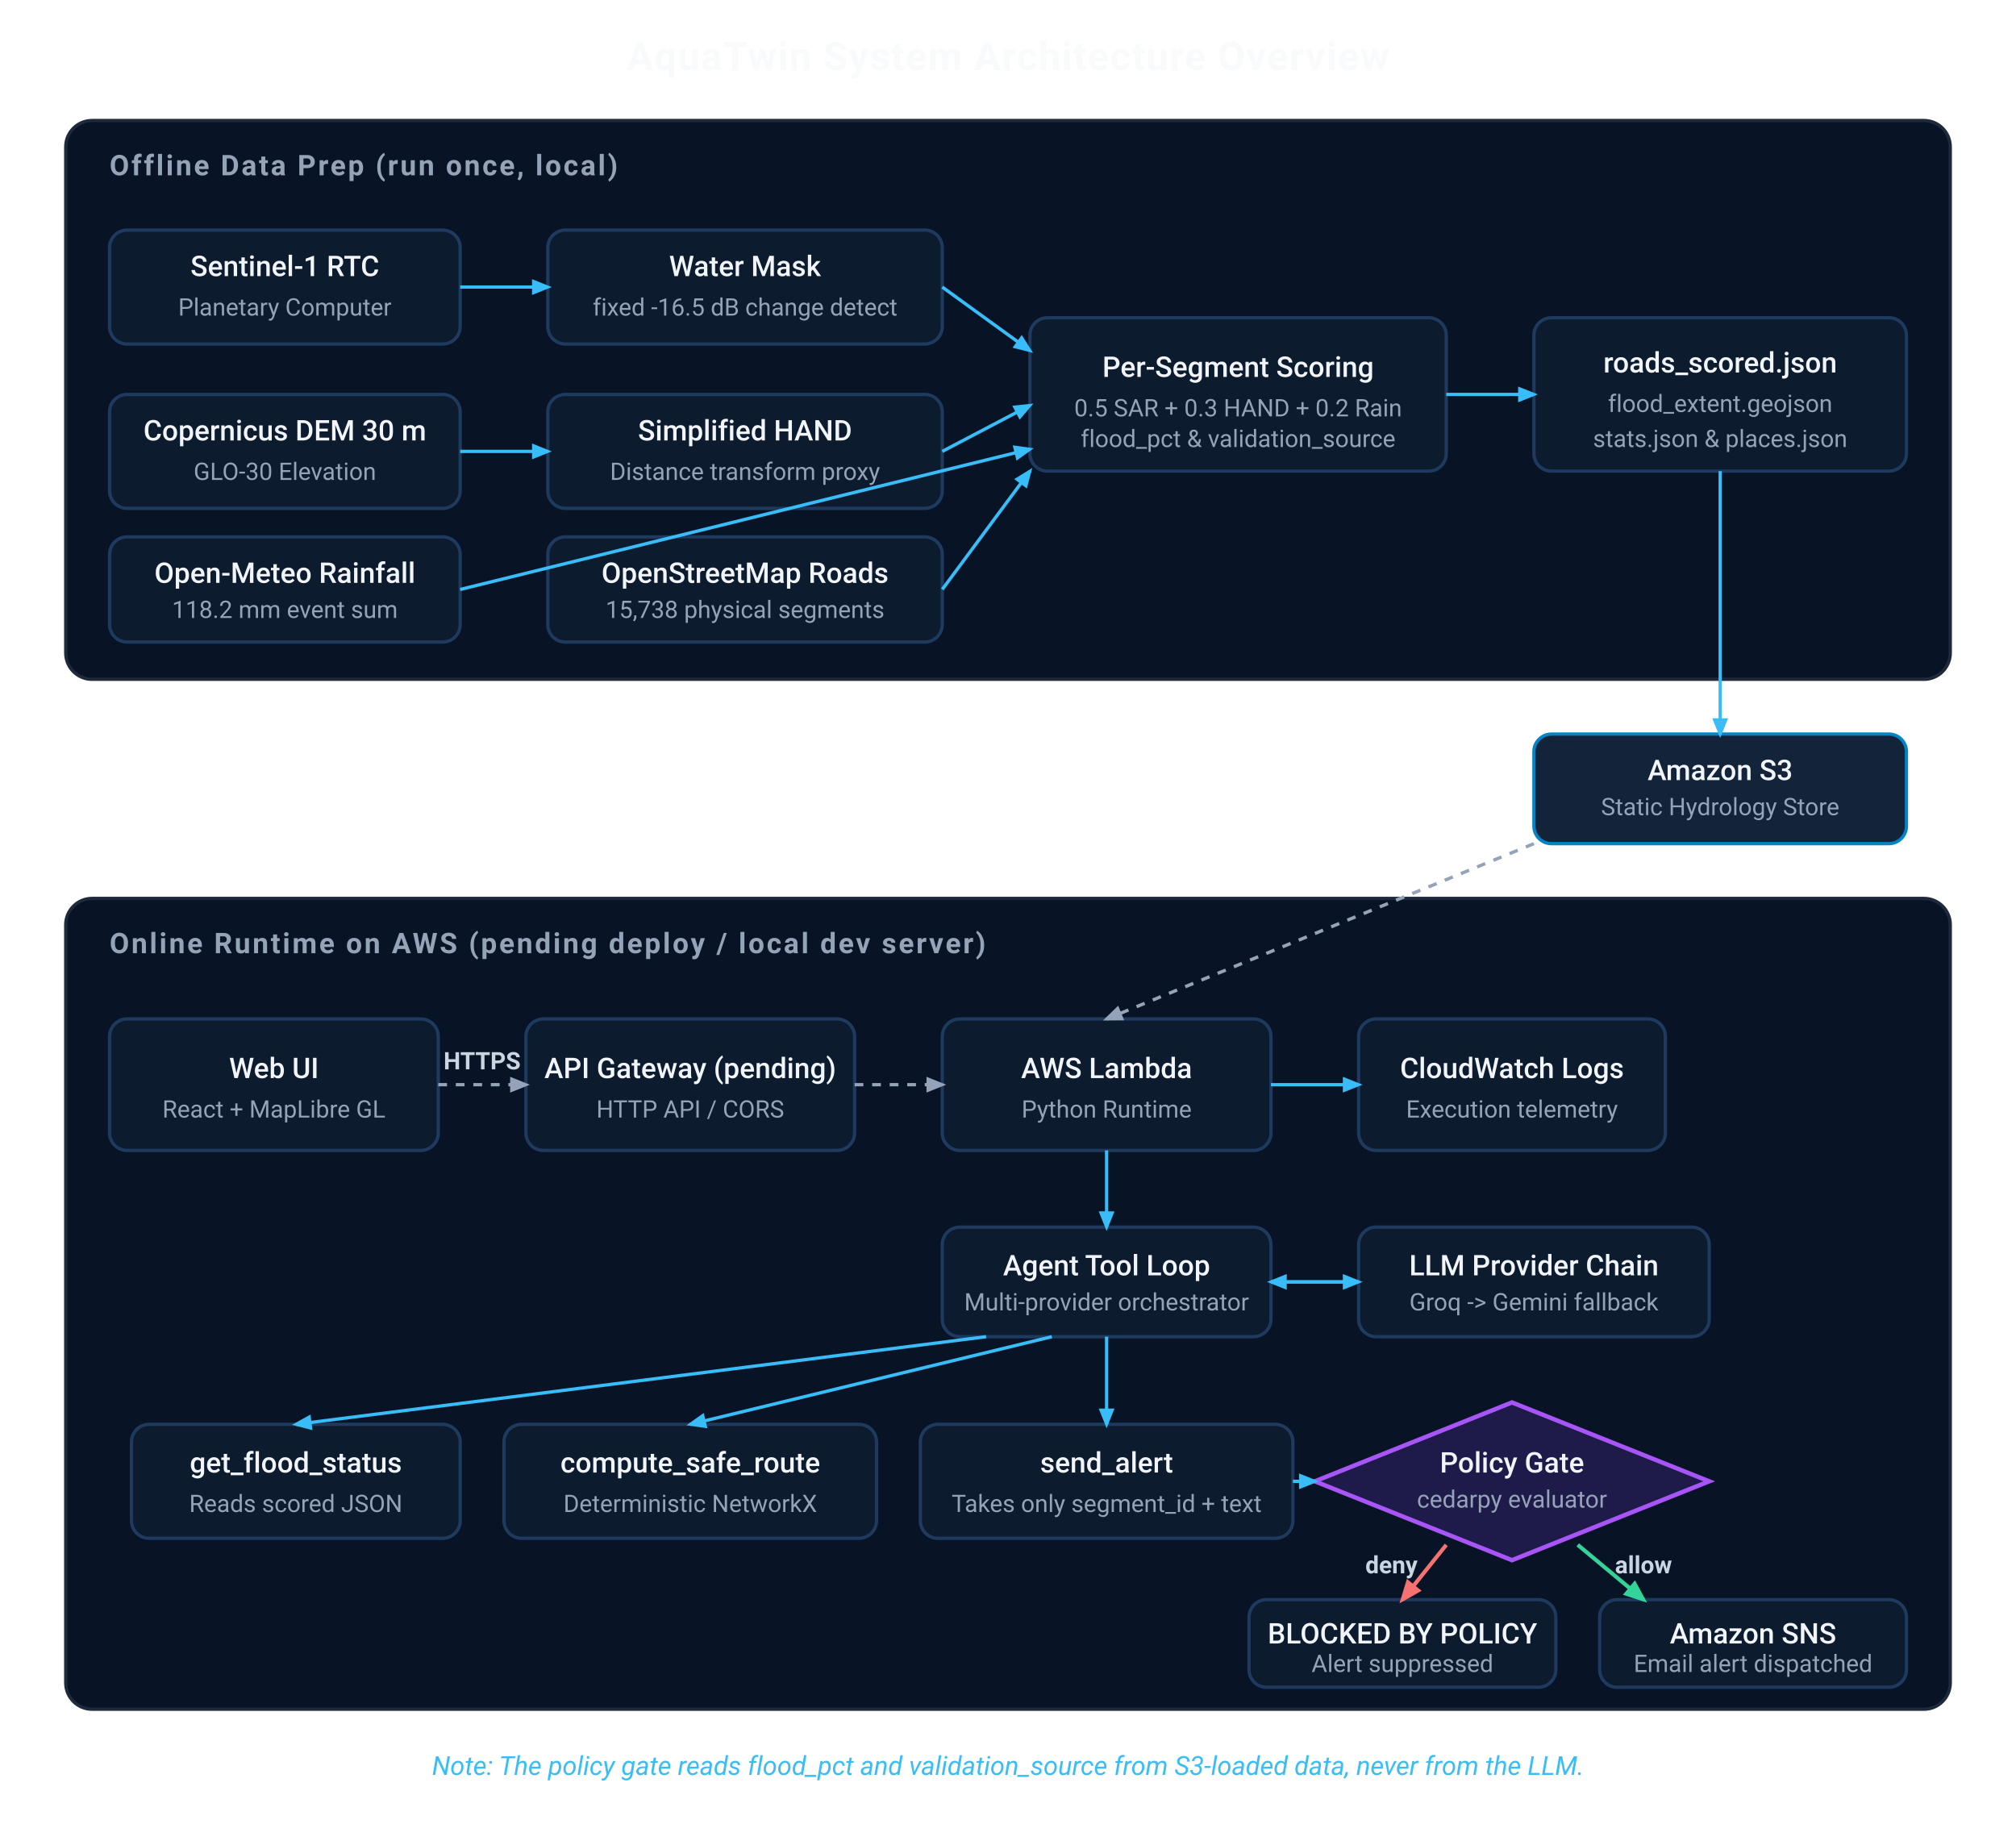
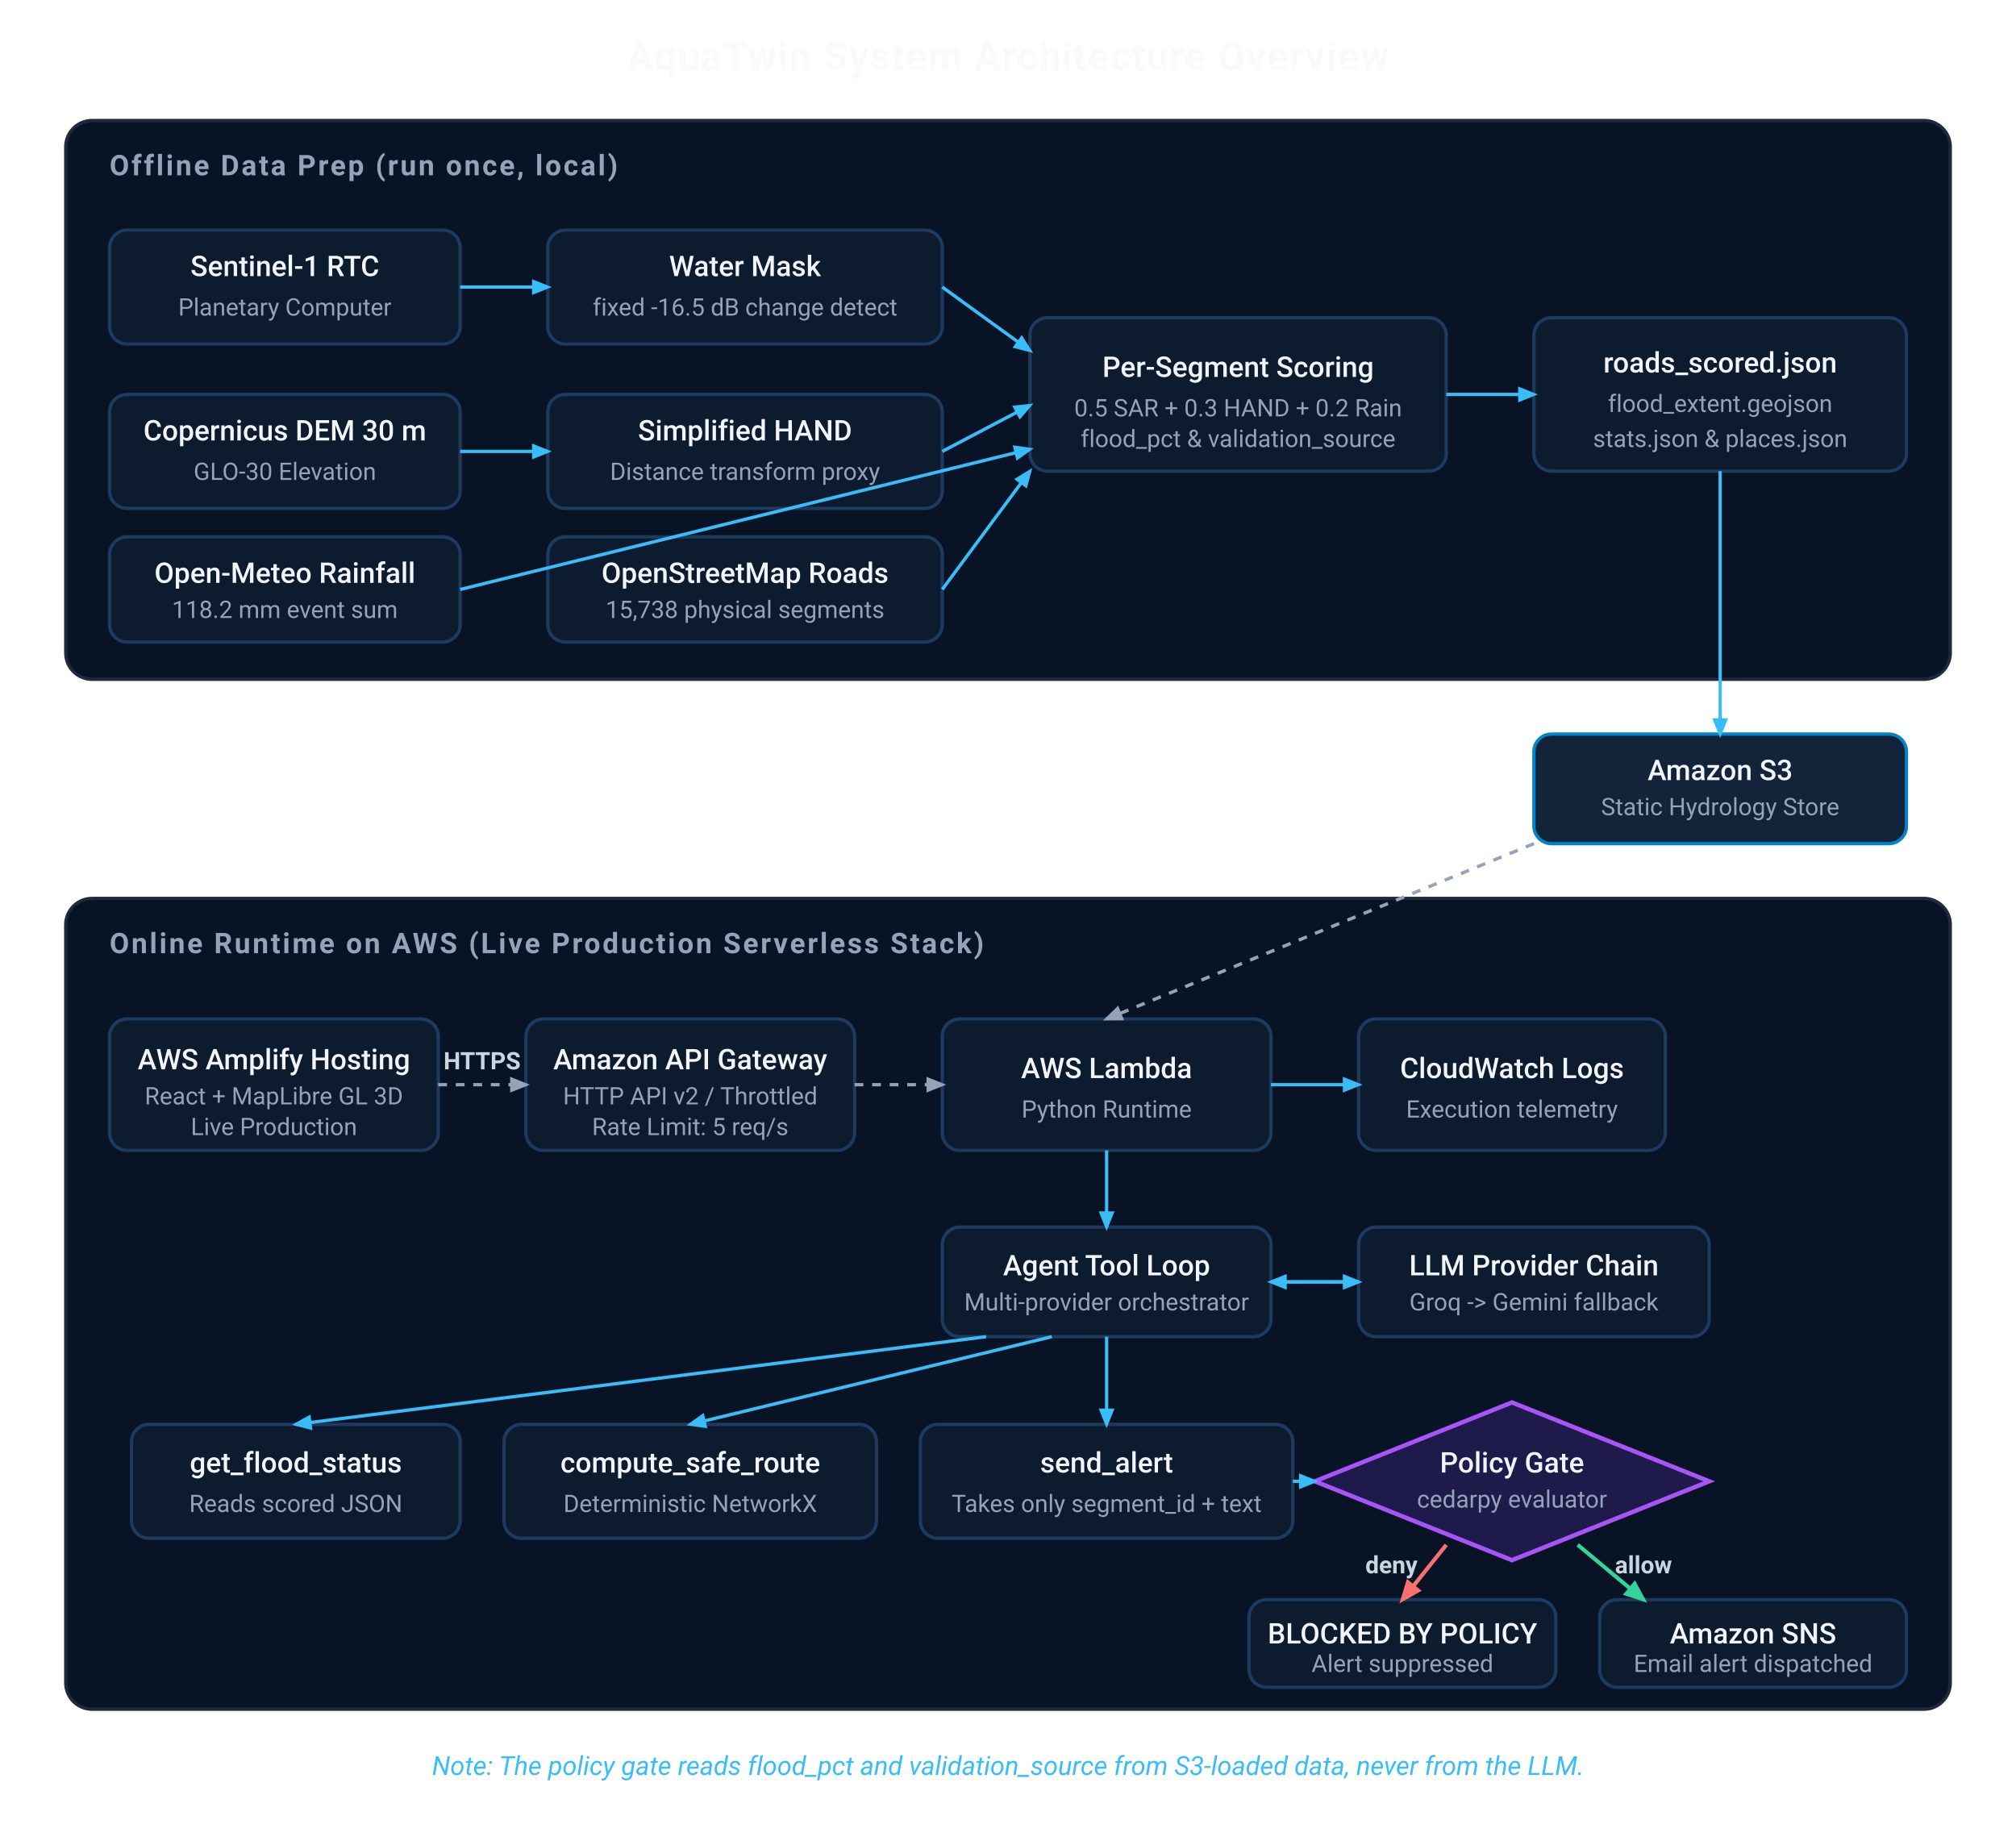
<svg xmlns="http://www.w3.org/2000/svg" viewBox="0 0 920 840" width="920" height="840" style="background:#060d1a; font-family: -apple-system, BlinkMacSystemFont, 'Segoe UI', Roboto, Helvetica, Arial, sans-serif;">
  <defs>
    <marker id="arrow" viewBox="0 0 10 10" refX="8" refY="5" markerWidth="6" markerHeight="6" orient="auto-start-reverse">
      <path d="M 0 1 L 10 5 L 0 9 z" fill="#38bdf8" />
    </marker>
    <marker id="arrow-dashed" viewBox="0 0 10 10" refX="8" refY="5" markerWidth="6" markerHeight="6" orient="auto-start-reverse">
      <path d="M 0 1 L 10 5 L 0 9 z" fill="#94a3b8" />
    </marker>
    <marker id="arrow-green" viewBox="0 0 10 10" refX="8" refY="5" markerWidth="6" markerHeight="6" orient="auto-start-reverse">
      <path d="M 0 1 L 10 5 L 0 9 z" fill="#34d399" />
    </marker>
    <marker id="arrow-red" viewBox="0 0 10 10" refX="8" refY="5" markerWidth="6" markerHeight="6" orient="auto-start-reverse">
      <path d="M 0 1 L 10 5 L 0 9 z" fill="#f87171" />
    </marker>
    <filter id="glow" x="-20%" y="-20%" width="140%" height="140%">
      <feGaussianBlur stdDeviation="3" result="blur" />
      <feComposite in="SourceGraphic" in2="blur" operator="over" />
    </filter>
  </defs>
  <style>
    .title { font-weight: 700; fill: #f8fafc; font-size: 18px; letter-spacing: 0.5px; }
    .subgroup-title { font-weight: 600; fill: #94a3b8; font-size: 13px; text-transform: uppercase; letter-spacing: 1px; }
    .node-rect { fill: #0d1b2e; stroke: #1e3a5f; stroke-width: 1.5; rx: 8; }
    .node-text { fill: #f1f5f9; font-size: 13px; font-weight: 500; text-anchor: middle; }
    .node-subtext { fill: #94a3b8; font-size: 11px; text-anchor: middle; }
    .edge { stroke: #38bdf8; stroke-width: 1.5; fill: none; marker-end: url(#arrow); }
    .edge-dashed { stroke: #94a3b8; stroke-width: 1.5; stroke-dasharray: 4,4; fill: none; marker-end: url(#arrow-dashed); }
    .edge-green { stroke: #34d399; stroke-width: 1.8; fill: none; marker-end: url(#arrow-green); }
    .edge-red { stroke: #f87171; stroke-width: 1.8; fill: none; marker-end: url(#arrow-red); }
    .edge-label { fill: #cbd5e1; font-size: 11px; font-weight: 600; text-anchor: middle; }
    .note { fill: #38bdf8; font-size: 12px; font-style: italic; }
  </style>
  <text x="460" y="32" class="title" text-anchor="middle">AquaTwin System Architecture Overview</text>
  <rect x="30" y="55" width="860" height="255" rx="12" fill="#081426" stroke="#1e293b" stroke-width="1.5" />
  <text x="50" y="80" class="subgroup-title">Offline Data Prep (run once, local)</text>
  <rect x="50" y="105" width="160" height="52" class="node-rect" />
  <text x="130" y="126" class="node-text">Sentinel-1 RTC</text>
  <text x="130" y="144" class="node-subtext">Planetary Computer</text>
  <rect x="250" y="105" width="180" height="52" class="node-rect" />
  <text x="340" y="126" class="node-text">Water Mask</text>
  <text x="340" y="144" class="node-subtext">fixed -16.5 dB change detect</text>
  <rect x="50" y="180" width="160" height="52" class="node-rect" />
  <text x="130" y="201" class="node-text">Copernicus DEM 30 m</text>
  <text x="130" y="219" class="node-subtext">GLO-30 Elevation</text>
  <rect x="250" y="180" width="180" height="52" class="node-rect" />
  <text x="340" y="201" class="node-text">Simplified HAND</text>
  <text x="340" y="219" class="node-subtext">Distance transform proxy</text>
  <rect x="50" y="245" width="160" height="48" class="node-rect" />
  <text x="130" y="266" class="node-text">Open-Meteo Rainfall</text>
  <text x="130" y="282" class="node-subtext">118.2 mm event sum</text>
  <rect x="250" y="245" width="180" height="48" class="node-rect" />
  <text x="340" y="266" class="node-text">OpenStreetMap Roads</text>
  <text x="340" y="282" class="node-subtext">15,738 physical segments</text>
  <rect x="470" y="145" width="190" height="70" class="node-rect" stroke="#0284c7" stroke-width="2" />
  <text x="565" y="172" class="node-text" fill="#38bdf8">Per-Segment Scoring</text>
  <text x="565" y="190" class="node-subtext">0.5 SAR + 0.3 HAND + 0.2 Rain</text>
  <text x="565" y="204" class="node-subtext">flood_pct &amp; validation_source</text>
  <rect x="700" y="145" width="170" height="70" class="node-rect" />
  <text x="785" y="170" class="node-text">roads_scored.json</text>
  <text x="785" y="188" class="node-subtext">flood_extent.geojson</text>
  <text x="785" y="204" class="node-subtext">stats.json &amp; places.json</text>
  <path d="M 210 131 L 250 131" class="edge" />
  <path d="M 210 206 L 250 206" class="edge" />
  <path d="M 430 131 L 470 160" class="edge" />
  <path d="M 430 206 L 470 185" class="edge" />
  <path d="M 210 269 L 470 205" class="edge" />
  <path d="M 430 269 L 470 215" class="edge" />
  <path d="M 660 180 L 700 180" class="edge" />
  <rect x="700" y="335" width="170" height="50" rx="8" fill="#13233a" stroke="#0284c7" stroke-width="1.5" />
  <text x="785" y="356" class="node-text" fill="#38bdf8">Amazon S3</text>
  <text x="785" y="372" class="node-subtext">Static Hydrology Store</text>
  <path d="M 785 215 L 785 335" class="edge" />
  <rect x="30" y="410" width="860" height="370" rx="12" fill="#081426" stroke="#1e293b" stroke-width="1.5" />
-   <text x="50" y="435" class="subgroup-title">Online Runtime on AWS (pending deploy / local dev server)</text>
-   <rect x="50" y="465" width="150" height="60" class="node-rect" />
-   <text x="125" y="492" class="node-text">Web UI</text>
-   <text x="125" y="510" class="node-subtext">React + MapLibre GL</text>
-   <rect x="240" y="465" width="150" height="60" class="node-rect" />
-   <text x="315" y="492" class="node-text">API Gateway (pending)</text>
-   <text x="315" y="510" class="node-subtext">HTTP API / CORS</text>
+   <text x="50" y="435" class="subgroup-title">Online Runtime on AWS (Live Production Serverless Stack)</text>
+   <rect x="50" y="465" width="150" height="60" class="node-rect" stroke="#10b981" stroke-width="1.5" />
+   <text x="125" y="488" class="node-text">AWS Amplify Hosting</text>
+   <text x="125" y="504" class="node-subtext">React + MapLibre GL 3D</text>
+   <text x="125" y="518" class="node-subtext" fill="#34d399">Live Production</text>
+   <rect x="240" y="465" width="150" height="60" class="node-rect" stroke="#0284c7" stroke-width="1.5" />
+   <text x="315" y="488" class="node-text">Amazon API Gateway</text>
+   <text x="315" y="504" class="node-subtext">HTTP API v2 / Throttled</text>
+   <text x="315" y="518" class="node-subtext" fill="#38bdf8">Rate Limit: 5 req/s</text>
  <rect x="430" y="465" width="150" height="60" class="node-rect" stroke="#f59e0b" stroke-width="1.5" />
  <text x="505" y="492" class="node-text">AWS Lambda</text>
  <text x="505" y="510" class="node-subtext">Python Runtime</text>
  <rect x="620" y="465" width="140" height="60" class="node-rect" />
  <text x="690" y="492" class="node-text">CloudWatch Logs</text>
  <text x="690" y="510" class="node-subtext">Execution telemetry</text>
  <rect x="430" y="560" width="150" height="50" class="node-rect" stroke="#8b5cf6" stroke-width="1.5" />
  <text x="505" y="582" class="node-text">Agent Tool Loop</text>
  <text x="505" y="598" class="node-subtext">Multi-provider orchestrator</text>
  <rect x="620" y="560" width="160" height="50" class="node-rect" stroke="#ec4899" stroke-width="1.5" />
  <text x="700" y="582" class="node-text">LLM Provider Chain</text>
  <text x="700" y="598" class="node-subtext">Groq -&gt; Gemini fallback</text>
  <rect x="60" y="650" width="150" height="52" class="node-rect" />
  <text x="135" y="672" class="node-text">get_flood_status</text>
  <text x="135" y="690" class="node-subtext">Reads scored JSON</text>
  <rect x="230" y="650" width="170" height="52" class="node-rect" />
  <text x="315" y="672" class="node-text">compute_safe_route</text>
  <text x="315" y="690" class="node-subtext">Deterministic NetworkX</text>
  <rect x="420" y="650" width="170" height="52" class="node-rect" />
  <text x="505" y="672" class="node-text">send_alert</text>
  <text x="505" y="690" class="node-subtext">Takes only segment_id + text</text>
  <polygon points="690,640 780,676 690,712 600,676" fill="#1e1b4b" stroke="#a855f7" stroke-width="2" />
  <text x="690" y="672" class="node-text" fill="#c084fc">Policy Gate</text>
  <text x="690" y="688" class="node-subtext">cedarpy evaluator</text>
  <rect x="730" y="730" width="140" height="40" class="node-rect" stroke="#10b981" stroke-width="1.5" />
  <text x="800" y="750" class="node-text" fill="#34d399">Amazon SNS</text>
  <text x="800" y="763" class="node-subtext">Email alert dispatched</text>
  <rect x="570" y="730" width="140" height="40" class="node-rect" stroke="#ef4444" stroke-width="1.5" />
  <text x="640" y="750" class="node-text" fill="#f87171">BLOCKED BY POLICY</text>
  <text x="640" y="763" class="node-subtext">Alert suppressed</text>
  <path d="M 200 495 L 240 495" class="edge-dashed" />
  <text x="220" y="488" class="edge-label">HTTPS</text>
  <path d="M 390 495 L 430 495" class="edge-dashed" />
  <path d="M 580 495 L 620 495" class="edge" />
  <path d="M 700 385 L 505 465" class="edge-dashed" />
  <path d="M 505 525 L 505 560" class="edge" />
  <path d="M 580 585 L 620 585" class="edge" />
  <path d="M 620 585 L 580 585" class="edge" />
  <path d="M 450 610 L 135 650" class="edge" />
  <path d="M 480 610 L 315 650" class="edge" />
  <path d="M 505 610 L 505 650" class="edge" />
  <path d="M 590 676 L 600 676" class="edge" />
  <path d="M 720 705 L 750 730" class="edge-green" />
  <text x="750" y="718" class="edge-label" fill="#34d399">allow</text>
  <path d="M 660 705 L 640 730" class="edge-red" />
  <text x="635" y="718" class="edge-label" fill="#f87171">deny</text>
  <text x="460" y="810" class="note" text-anchor="middle">Note: The policy gate reads flood_pct and validation_source from S3-loaded data, never from the LLM.</text>
</svg>
